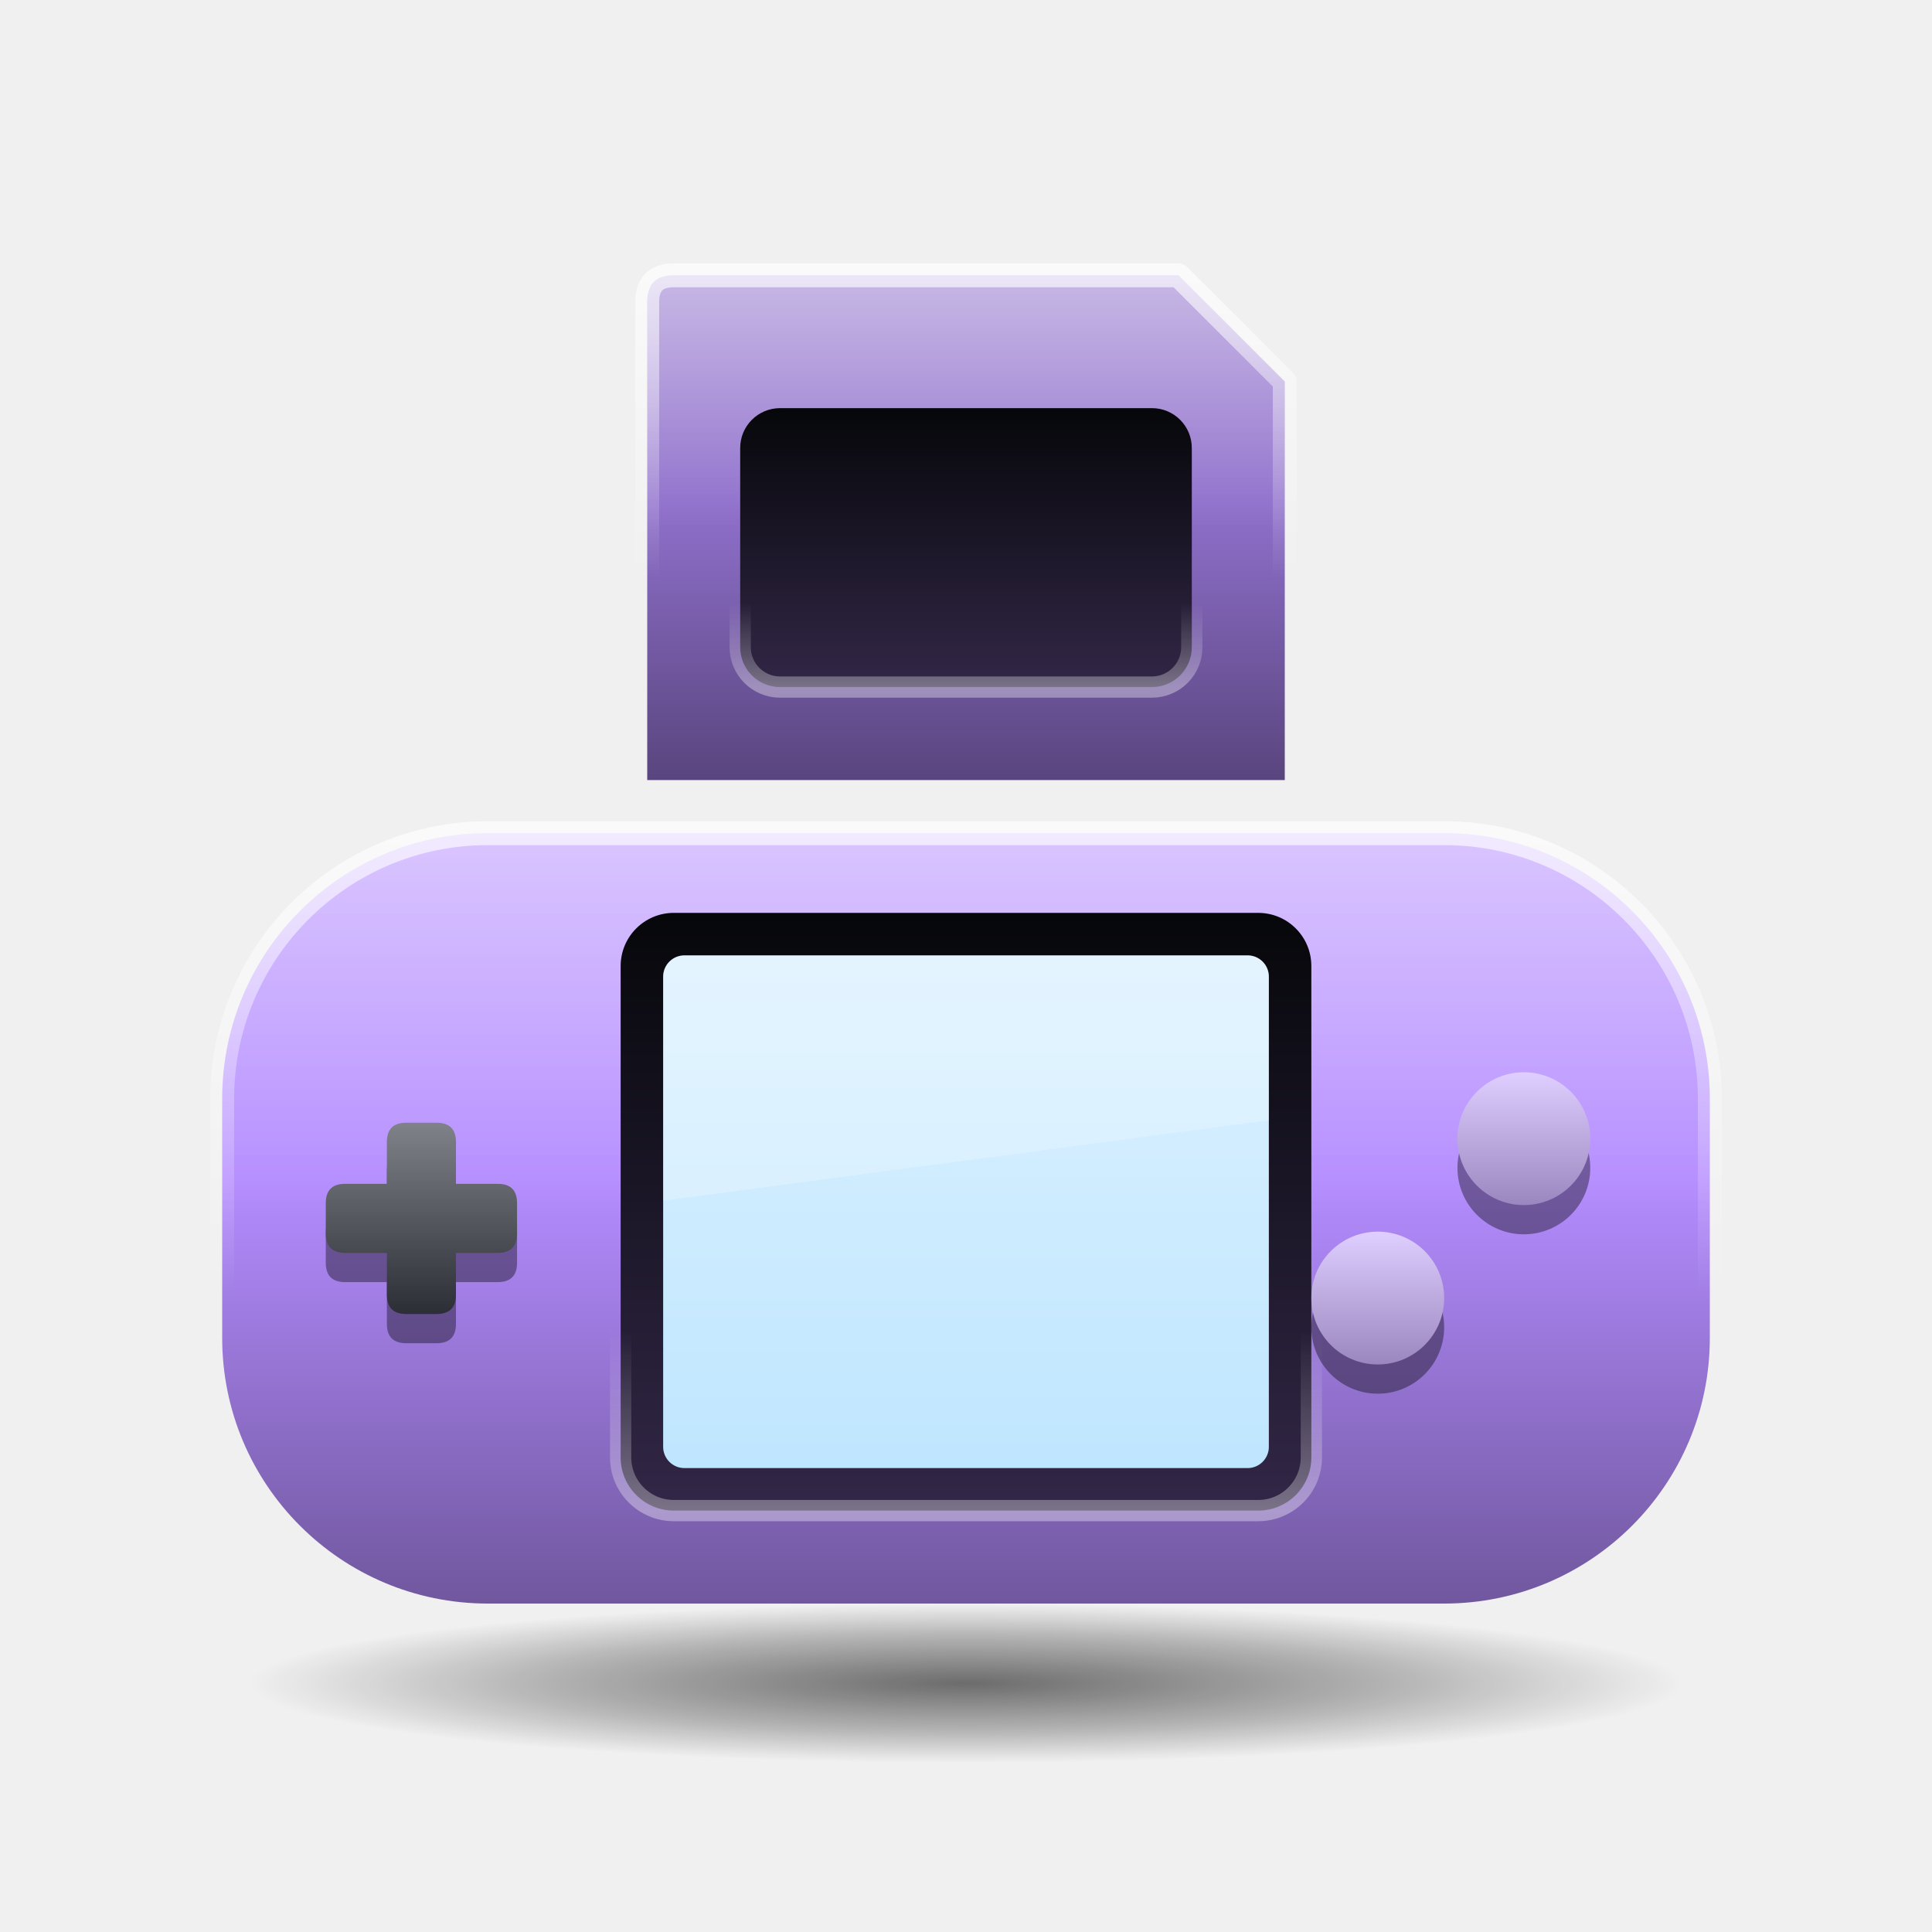
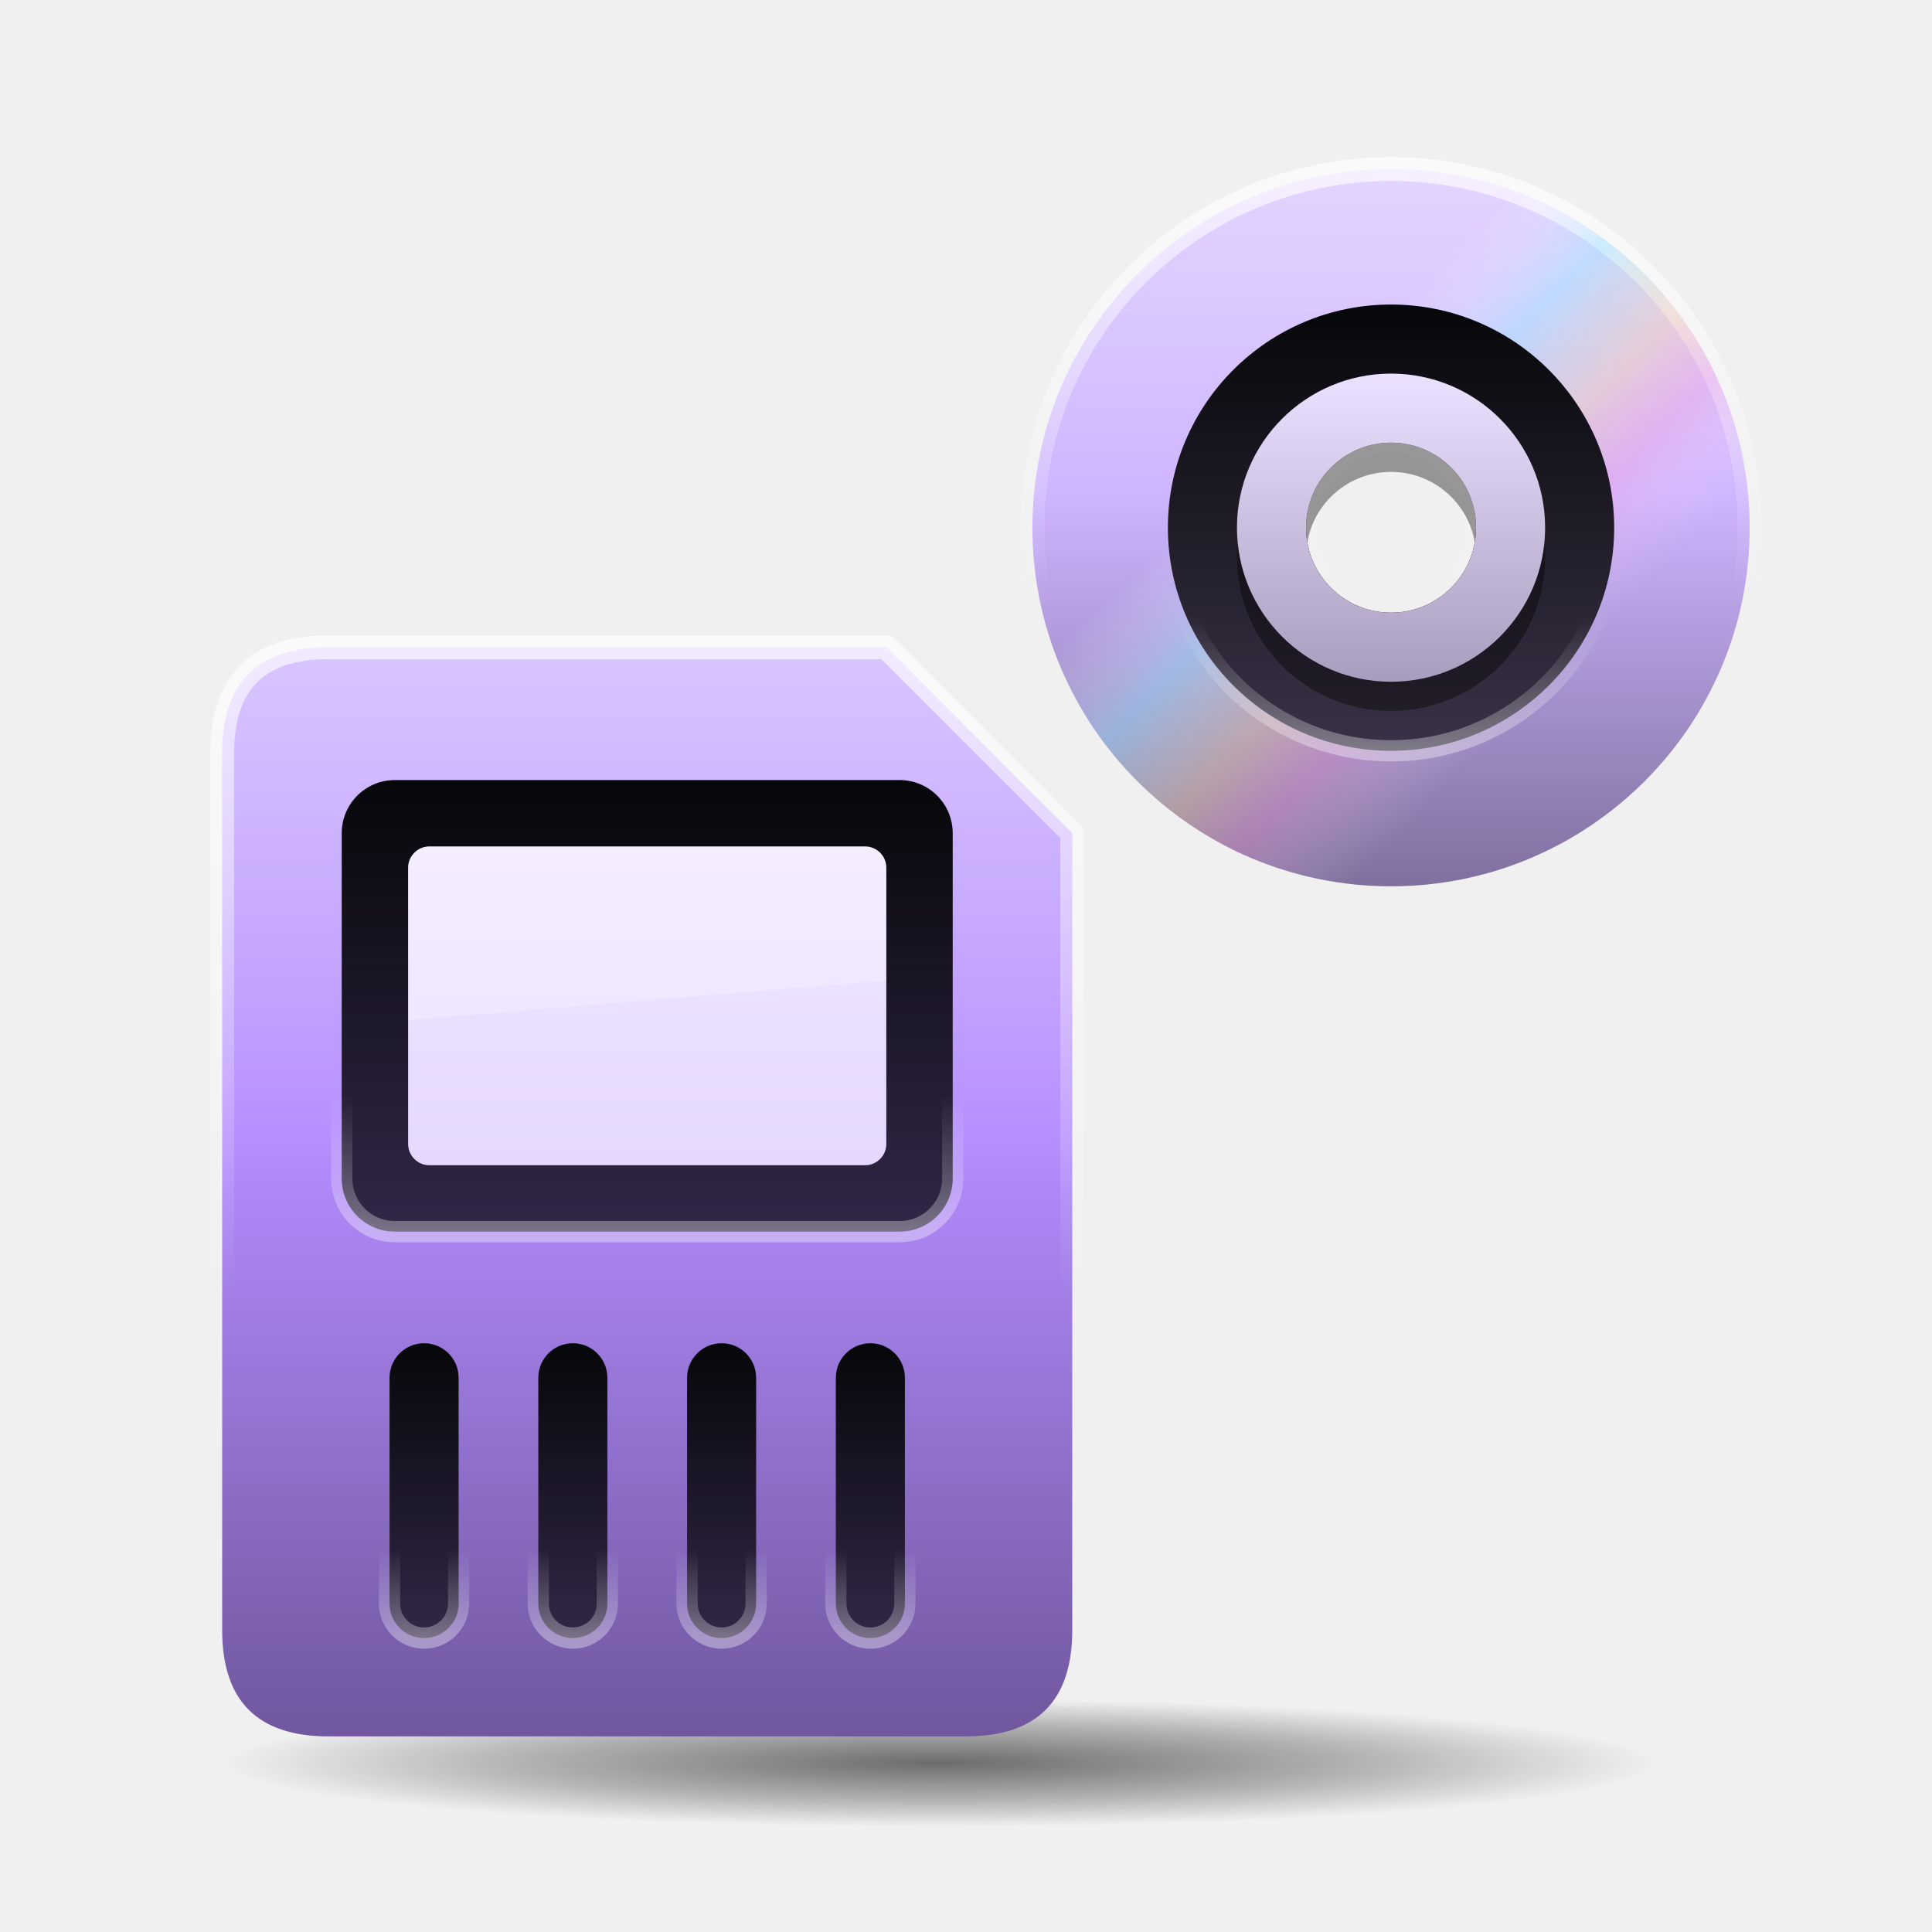
<svg xmlns="http://www.w3.org/2000/svg" width="64" height="64" viewBox="0 0 64 64">
  <defs>
-     <radialGradient id="g0" gradientUnits="userSpaceOnUse" cx="32" cy="59" r="27">
+     <radialGradient id="g0" gradientUnits="userSpaceOnUse" cx="31" cy="62" r="27">
      <stop offset="0" stop-color="#000000" stop-opacity="0.55" />
      <stop offset="0.6" stop-color="#000000" stop-opacity="0.248" />
      <stop offset="1" stop-color="#000000" stop-opacity="0" />
    </radialGradient>
-     <linearGradient id="g1" gradientUnits="userSpaceOnUse" x1="0" y1="6" x2="0" y2="25">
-       <stop offset="0" stop-color="#AF98DA" stop-opacity="1" />
-       <stop offset="0.45" stop-color="#9070CC" stop-opacity="1" />
-       <stop offset="1" stop-color="#59457E" stop-opacity="1" />
+     <linearGradient id="g1" gradientUnits="userSpaceOnUse" x1="0" y1="2" x2="0" y2="29">
+       <stop offset="0" stop-color="#DCC9FF" stop-opacity="1" />
+       <stop offset="0.45" stop-color="#CEB4FF" stop-opacity="1" />
+       <stop offset="1" stop-color="#80709E" stop-opacity="1" />
    </linearGradient>
-     <linearGradient id="g2" gradientUnits="userSpaceOnUse" x1="0" y1="6" x2="0" y2="15.5">
-       <stop offset="0" stop-color="#FFFFFF" stop-opacity="0.3" />
+     <linearGradient id="g2" gradientUnits="userSpaceOnUse" x1="0" y1="2" x2="0" y2="15.5">
+       <stop offset="0" stop-color="#FFFFFF" stop-opacity="0.2" />
      <stop offset="1" stop-color="#FFFFFF" stop-opacity="0" />
    </linearGradient>
-     <linearGradient id="g3" gradientUnits="userSpaceOnUse" x1="0" y1="6" x2="0" y2="17.4">
+     <linearGradient id="g3" gradientUnits="userSpaceOnUse" x1="0" y1="2" x2="0" y2="18.2">
      <stop offset="0" stop-color="#FFFFFF" stop-opacity="0.65" />
      <stop offset="1" stop-color="#FFFFFF" stop-opacity="0" />
    </linearGradient>
-     <linearGradient id="g4" gradientUnits="userSpaceOnUse" x1="0" y1="11" x2="0" y2="21.5">
+     <linearGradient id="g4" gradientUnits="userSpaceOnUse" x1="34.5" y1="2" x2="61.5" y2="29">
+       <stop offset="0" stop-color="#FFFFFF" stop-opacity="0" />
+       <stop offset="0.35" stop-color="#FFFFFF" stop-opacity="0" />
+       <stop offset="0.45" stop-color="#8FF3FF" stop-opacity="0.38" />
+       <stop offset="0.55" stop-color="#FFE08A" stop-opacity="0.32" />
+       <stop offset="0.62" stop-color="#FF9AD0" stop-opacity="0.28" />
+       <stop offset="0.72" stop-color="#FFFFFF" stop-opacity="0" />
+       <stop offset="1" stop-color="#FFFFFF" stop-opacity="0" />
+     </linearGradient>
+     <linearGradient id="g5" gradientUnits="userSpaceOnUse" x1="0" y1="7.1" x2="0" y2="23.9">
      <stop offset="0" stop-color="#06070A" stop-opacity="1" />
-       <stop offset="1" stop-color="#322747" stop-opacity="1" />
+       <stop offset="1" stop-color="#3A3247" stop-opacity="1" />
    </linearGradient>
-     <linearGradient id="g5" gradientUnits="userSpaceOnUse" x1="0" y1="11" x2="0" y2="21.5">
+     <linearGradient id="g6" gradientUnits="userSpaceOnUse" x1="0" y1="7.1" x2="0" y2="23.9">
      <stop offset="0" stop-color="#FFFFFF" stop-opacity="0" />
      <stop offset="0.7" stop-color="#FFFFFF" stop-opacity="0" />
      <stop offset="1" stop-color="#FFFFFF" stop-opacity="0.35" />
    </linearGradient>
-     <linearGradient id="g6" gradientUnits="userSpaceOnUse" x1="0" y1="27" x2="0" y2="56">
+     <linearGradient id="g7" gradientUnits="userSpaceOnUse" x1="0" y1="9.7" x2="0" y2="21.3">
+       <stop offset="0" stop-color="#ECE1FF" stop-opacity="1" />
+       <stop offset="1" stop-color="#A99DBF" stop-opacity="1" />
+     </linearGradient>
+     <linearGradient id="g8" gradientUnits="userSpaceOnUse" x1="0" y1="20" x2="0" y2="61">
      <stop offset="0" stop-color="#C9ACFF" stop-opacity="1" />
      <stop offset="0.45" stop-color="#B48CFF" stop-opacity="1" />
      <stop offset="1" stop-color="#70579E" stop-opacity="1" />
    </linearGradient>
-     <linearGradient id="g7" gradientUnits="userSpaceOnUse" x1="0" y1="27" x2="0" y2="41.5">
+     <linearGradient id="g9" gradientUnits="userSpaceOnUse" x1="0" y1="20" x2="0" y2="40.5">
      <stop offset="0" stop-color="#FFFFFF" stop-opacity="0.3" />
      <stop offset="1" stop-color="#FFFFFF" stop-opacity="0" />
    </linearGradient>
-     <linearGradient id="g8" gradientUnits="userSpaceOnUse" x1="0" y1="27" x2="0" y2="44.4">
+     <linearGradient id="g10" gradientUnits="userSpaceOnUse" x1="0" y1="20" x2="0" y2="44.6">
      <stop offset="0" stop-color="#FFFFFF" stop-opacity="0.65" />
      <stop offset="1" stop-color="#FFFFFF" stop-opacity="0" />
    </linearGradient>
-     <linearGradient id="g9" gradientUnits="userSpaceOnUse" x1="0" y1="30" x2="0" y2="52.5">
+     <linearGradient id="g11" gradientUnits="userSpaceOnUse" x1="0" y1="25" x2="0" y2="42">
      <stop offset="0" stop-color="#06070A" stop-opacity="1" />
      <stop offset="1" stop-color="#322747" stop-opacity="1" />
    </linearGradient>
-     <linearGradient id="g10" gradientUnits="userSpaceOnUse" x1="0" y1="30" x2="0" y2="52.5">
+     <linearGradient id="g12" gradientUnits="userSpaceOnUse" x1="0" y1="25" x2="0" y2="42">
      <stop offset="0" stop-color="#FFFFFF" stop-opacity="0" />
      <stop offset="0.7" stop-color="#FFFFFF" stop-opacity="0" />
      <stop offset="1" stop-color="#FFFFFF" stop-opacity="0.35" />
    </linearGradient>
-     <linearGradient id="g11" gradientUnits="userSpaceOnUse" x1="0" y1="31.6" x2="0" y2="50.9">
-       <stop offset="0" stop-color="#DCF1FF" stop-opacity="1" />
-       <stop offset="1" stop-color="#BFE6FF" stop-opacity="1" />
+     <linearGradient id="g13" gradientUnits="userSpaceOnUse" x1="0" y1="27.5" x2="0" y2="39.5">
+       <stop offset="0" stop-color="#F1E9FF" stop-opacity="1" />
+       <stop offset="1" stop-color="#E5D7FF" stop-opacity="1" />
    </linearGradient>
-     <clipPath id="c12">
-       <path d="M21.4,31.6H42.6A0.8,0.8 0 0 1 43.4,32.4V50.1A0.8,0.8 0 0 1 42.6,50.9H21.4A0.8,0.8 0 0 1 20.6,50.1V32.4A0.8,0.8 0 0 1 21.4,31.6Z" />
+     <clipPath id="c14">
+       <path d="M11.8,27.5H28.2A0.8,0.8 0 0 1 29,28.3V38.7A0.8,0.8 0 0 1 28.2,39.5H11.8A0.8,0.8 0 0 1 11,38.7V28.3A0.8,0.8 0 0 1 11.8,27.5Z" />
    </clipPath>
-     <linearGradient id="g13" gradientUnits="userSpaceOnUse" x1="0" y1="37.9" x2="0" y2="45.1">
-       <stop offset="0" stop-color="#7F8288" stop-opacity="1" />
-       <stop offset="1" stop-color="#2C2E36" stop-opacity="1" />
+     <linearGradient id="g15" gradientUnits="userSpaceOnUse" x1="0" y1="46.2" x2="0" y2="57.3">
+       <stop offset="0" stop-color="#06070A" stop-opacity="1" />
+       <stop offset="1" stop-color="#322747" stop-opacity="1" />
    </linearGradient>
-     <linearGradient id="g14" gradientUnits="userSpaceOnUse" x1="0" y1="36" x2="0" y2="41">
-       <stop offset="0" stop-color="#DFCEFF" stop-opacity="1" />
-       <stop offset="1" stop-color="#9A87BF" stop-opacity="1" />
+     <linearGradient id="g16" gradientUnits="userSpaceOnUse" x1="0" y1="46.2" x2="0" y2="57.3">
+       <stop offset="0" stop-color="#FFFFFF" stop-opacity="0" />
+       <stop offset="0.7" stop-color="#FFFFFF" stop-opacity="0" />
+       <stop offset="1" stop-color="#FFFFFF" stop-opacity="0.35" />
    </linearGradient>
-     <linearGradient id="g15" gradientUnits="userSpaceOnUse" x1="0" y1="42" x2="0" y2="47">
-       <stop offset="0" stop-color="#DFCEFF" stop-opacity="1" />
-       <stop offset="1" stop-color="#9A87BF" stop-opacity="1" />
+     <linearGradient id="g17" gradientUnits="userSpaceOnUse" x1="0" y1="46.2" x2="0" y2="57.3">
+       <stop offset="0" stop-color="#06070A" stop-opacity="1" />
+       <stop offset="1" stop-color="#322747" stop-opacity="1" />
+     </linearGradient>
+     <linearGradient id="g18" gradientUnits="userSpaceOnUse" x1="0" y1="46.2" x2="0" y2="57.3">
+       <stop offset="0" stop-color="#FFFFFF" stop-opacity="0" />
+       <stop offset="0.7" stop-color="#FFFFFF" stop-opacity="0" />
+       <stop offset="1" stop-color="#FFFFFF" stop-opacity="0.35" />
+     </linearGradient>
+     <linearGradient id="g19" gradientUnits="userSpaceOnUse" x1="0" y1="46.2" x2="0" y2="57.3">
+       <stop offset="0" stop-color="#06070A" stop-opacity="1" />
+       <stop offset="1" stop-color="#322747" stop-opacity="1" />
+     </linearGradient>
+     <linearGradient id="g20" gradientUnits="userSpaceOnUse" x1="0" y1="46.2" x2="0" y2="57.3">
+       <stop offset="0" stop-color="#FFFFFF" stop-opacity="0" />
+       <stop offset="0.7" stop-color="#FFFFFF" stop-opacity="0" />
+       <stop offset="1" stop-color="#FFFFFF" stop-opacity="0.35" />
+     </linearGradient>
+     <linearGradient id="g21" gradientUnits="userSpaceOnUse" x1="0" y1="46.2" x2="0" y2="57.3">
+       <stop offset="0" stop-color="#06070A" stop-opacity="1" />
+       <stop offset="1" stop-color="#322747" stop-opacity="1" />
+     </linearGradient>
+     <linearGradient id="g22" gradientUnits="userSpaceOnUse" x1="0" y1="46.2" x2="0" y2="57.3">
+       <stop offset="0" stop-color="#FFFFFF" stop-opacity="0" />
+       <stop offset="0.7" stop-color="#FFFFFF" stop-opacity="0" />
+       <stop offset="1" stop-color="#FFFFFF" stop-opacity="0.35" />
    </linearGradient>
  </defs>
  <g transform="translate(32 32) scale(0.88 0.88) translate(-32 -32)">
-     <g transform="translate(32 59) scale(1 0.111) translate(-32 -59)">
-       <path d="M5,59A27,27 0 1 1 59,59A27,27 0 1 1 5,59Z" fill="url(#g0)" />
+     <g transform="translate(31 62) scale(1 0.089) translate(-31 -62)">
+       <path d="M4,62A27,27 0 1 1 58,62A27,27 0 1 1 4,62Z" fill="url(#g0)" />
    </g>
-     <path d="M21,6 H40 L44,10 V25 H20 V7 Q20,6 21,6 Z" fill="url(#g1)" />
-     <path d="M21,6 H40 L44,10 V25 H20 V7 Q20,6 21,6 Z" fill="url(#g2)" />
-     <path d="M21,6 H40 L44,10 V25 H20 V7 Q20,6 21,6 Z" fill="none" stroke="url(#g3)" stroke-width="0.9" stroke-linecap="round" stroke-linejoin="round" />
-     <path d="M25,11H39A1.5,1.5 0 0 1 40.5,12.5V20A1.5,1.5 0 0 1 39,21.5H25A1.5,1.5 0 0 1 23.5,20V12.5A1.5,1.5 0 0 1 25,11Z" fill="url(#g4)" />
-     <path d="M25,11H39A1.5,1.5 0 0 1 40.5,12.5V20A1.5,1.5 0 0 1 39,21.5H25A1.5,1.5 0 0 1 23.5,20V12.5A1.5,1.5 0 0 1 25,11Z" fill="none" stroke="url(#g5)" stroke-width="0.8" stroke-linecap="round" stroke-linejoin="round" />
-     <path d="M14,27H50A10,10 0 0 1 60,37V46A10,10 0 0 1 50,56H14A10,10 0 0 1 4,46V37A10,10 0 0 1 14,27Z" fill="url(#g6)" />
-     <path d="M14,27H50A10,10 0 0 1 60,37V46A10,10 0 0 1 50,56H14A10,10 0 0 1 4,46V37A10,10 0 0 1 14,27Z" fill="url(#g7)" />
-     <path d="M14,27H50A10,10 0 0 1 60,37V46A10,10 0 0 1 50,56H14A10,10 0 0 1 4,46V37A10,10 0 0 1 14,27Z" fill="none" stroke="url(#g8)" stroke-width="0.9" stroke-linecap="round" stroke-linejoin="round" />
-     <path d="M21,30H43A2,2 0 0 1 45,32V50.5A2,2 0 0 1 43,52.5H21A2,2 0 0 1 19,50.5V32A2,2 0 0 1 21,30Z" fill="url(#g9)" />
-     <path d="M21,30H43A2,2 0 0 1 45,32V50.5A2,2 0 0 1 43,52.5H21A2,2 0 0 1 19,50.5V32A2,2 0 0 1 21,30Z" fill="none" stroke="url(#g10)" stroke-width="0.8" stroke-linecap="round" stroke-linejoin="round" />
-     <path d="M21.4,31.6H42.6A0.8,0.8 0 0 1 43.4,32.4V50.1A0.8,0.8 0 0 1 42.6,50.9H21.4A0.8,0.8 0 0 1 20.6,50.1V32.4A0.8,0.8 0 0 1 21.4,31.6Z" fill="url(#g11)" />
+     <path d="M34.5,15.5A13.5,13.5 0 1 1 61.5,15.5A13.5,13.5 0 1 1 34.5,15.5ZM44.8,15.5A3.2,3.2 0 1 0 51.2,15.5A3.2,3.2 0 1 0 44.8,15.5Z" fill="url(#g1)" />
+     <path d="M34.5,15.5A13.5,13.5 0 1 1 61.5,15.5A13.5,13.5 0 1 1 34.5,15.5ZM44.8,15.5A3.2,3.2 0 1 0 51.2,15.5A3.2,3.2 0 1 0 44.8,15.5Z" fill="url(#g2)" />
+     <path d="M34.5,15.5A13.5,13.5 0 1 1 61.5,15.5A13.5,13.5 0 1 1 34.5,15.5ZM44.8,15.5A3.2,3.2 0 1 0 51.2,15.5A3.2,3.2 0 1 0 44.8,15.5Z" fill="none" stroke="url(#g3)" stroke-width="0.9" stroke-linecap="round" stroke-linejoin="round" />
+     <path d="M34.5,15.5A13.5,13.5 0 1 1 61.5,15.5A13.5,13.5 0 1 1 34.5,15.5ZM44.8,15.5A3.2,3.2 0 1 0 51.2,15.5A3.2,3.2 0 1 0 44.8,15.5Z" fill="url(#g4)" />
+     <path d="M39.6,15.5A8.4,8.4 0 1 1 56.4,15.5A8.4,8.4 0 1 1 39.6,15.5ZM44.8,15.5A3.2,3.2 0 1 0 51.2,15.5A3.2,3.2 0 1 0 44.8,15.5Z" fill="url(#g5)" />
+     <path d="M39.6,15.5A8.4,8.4 0 1 1 56.4,15.5A8.4,8.4 0 1 1 39.6,15.5ZM44.8,15.5A3.2,3.2 0 1 0 51.2,15.5A3.2,3.2 0 1 0 44.8,15.5Z" fill="none" stroke="url(#g6)" stroke-width="0.8" stroke-linecap="round" stroke-linejoin="round" />
+     <path d="M42.2,16.6A5.8,5.8 0 1 1 53.8,16.6A5.8,5.8 0 1 1 42.2,16.6ZM44.8,16.6A3.2,3.2 0 1 0 51.2,16.6A3.2,3.2 0 1 0 44.8,16.6Z" fill="#000000" fill-opacity="0.38" />
+     <path d="M42.2,15.5A5.8,5.8 0 1 1 53.8,15.5A5.8,5.8 0 1 1 42.2,15.5ZM44.8,15.5A3.2,3.2 0 1 0 51.2,15.5A3.2,3.2 0 1 0 44.8,15.5Z" fill="url(#g7)" />
+     <path d="M8,20 H29 L36,27 V57 Q36,61 32,61 H8 Q4,61 4,57 V24 Q4,20 8,20 Z" fill="url(#g8)" />
+     <path d="M8,20 H29 L36,27 V57 Q36,61 32,61 H8 Q4,61 4,57 V24 Q4,20 8,20 Z" fill="url(#g9)" />
+     <path d="M8,20 H29 L36,27 V57 Q36,61 32,61 H8 Q4,61 4,57 V24 Q4,20 8,20 Z" fill="none" stroke="url(#g10)" stroke-width="0.9" stroke-linecap="round" stroke-linejoin="round" />
+     <path d="M10.5,25H29.5A2,2 0 0 1 31.5,27V40A2,2 0 0 1 29.5,42H10.5A2,2 0 0 1 8.5,40V27A2,2 0 0 1 10.5,25Z" fill="url(#g11)" />
+     <path d="M10.5,25H29.5A2,2 0 0 1 31.5,27V40A2,2 0 0 1 29.5,42H10.5A2,2 0 0 1 8.5,40V27A2,2 0 0 1 10.5,25Z" fill="none" stroke="url(#g12)" stroke-width="0.8" stroke-linecap="round" stroke-linejoin="round" />
+     <path d="M11.8,27.5H28.2A0.8,0.8 0 0 1 29,28.3V38.7A0.8,0.8 0 0 1 28.2,39.5H11.8A0.8,0.8 0 0 1 11,38.7V28.3A0.8,0.8 0 0 1 11.8,27.5Z" fill="url(#g13)" />
    <g transform="translate(0 0) translate(0 0)">
-       <g clip-path="url(#c12)">
-         <path d="M0,31.6 H64 V35.074 L0,43.566 Z" fill="#FFFFFF" fill-opacity="0.22" />
+       <g clip-path="url(#c14)">
+         <path d="M0,27.5 H64 V29.66 L0,34.94 Z" fill="#FFFFFF" fill-opacity="0.22" />
      </g>
    </g>
-     <path d="M10.2,39.728Q10.2,39 10.928,39L12.072,39Q12.8,39 12.8,39.728L12.8,41.3L14.372,41.3Q15.1,41.3 15.1,42.028L15.1,43.172Q15.1,43.9 14.372,43.9L12.8,43.9L12.8,45.472Q12.8,46.2 12.072,46.2L10.928,46.2Q10.2,46.2 10.2,45.472L10.2,43.9L8.628,43.9Q7.9,43.9 7.9,43.172L7.9,42.028Q7.9,41.3 8.628,41.3L10.2,41.3Z" fill="#000000" fill-opacity="0.38" />
-     <path d="M10.2,38.628 Q10.2,37.9 10.928,37.9 H12.072 Q12.8,37.9 12.8,38.628 V40.2 H14.372 Q15.1,40.2 15.1,40.928 V42.072 Q15.1,42.8 14.372,42.8 H12.8 V44.372 Q12.8,45.1 12.072,45.1 H10.928 Q10.2,45.1 10.2,44.372 V42.8 H8.628 Q7.9,42.8 7.9,42.072 V40.928 Q7.9,40.2 8.628,40.2 H10.2 Z" fill="url(#g13)" />
-     <path d="M50.5,39.6A2.5,2.5 0 1 1 55.5,39.6A2.5,2.5 0 1 1 50.5,39.6Z" fill="#000000" fill-opacity="0.38" />
-     <path d="M50.5,38.5A2.5,2.5 0 1 1 55.5,38.5A2.5,2.5 0 1 1 50.5,38.5Z" fill="url(#g14)" />
-     <path d="M45,45.6A2.5,2.5 0 1 1 50,45.6A2.5,2.5 0 1 1 45,45.6Z" fill="#000000" fill-opacity="0.38" />
-     <path d="M45,44.5A2.5,2.5 0 1 1 50,44.5A2.5,2.5 0 1 1 45,44.5Z" fill="url(#g15)" />
+     <path d="M10.3,47.5 L10.3,56 A1.3,1.3 0 0 0 12.9,56 L12.9,47.5 A1.3,1.3 0 0 0 10.3,47.5 Z" fill="url(#g15)" />
+     <path d="M10.3,47.5 L10.3,56 A1.3,1.3 0 0 0 12.9,56 L12.9,47.5 A1.3,1.3 0 0 0 10.3,47.5 Z" fill="none" stroke="url(#g16)" stroke-width="0.8" stroke-linecap="round" stroke-linejoin="round" />
+     <path d="M15.9,47.5 L15.9,56 A1.3,1.3 0 0 0 18.5,56 L18.5,47.5 A1.3,1.3 0 0 0 15.9,47.5 Z" fill="url(#g17)" />
+     <path d="M15.9,47.5 L15.9,56 A1.3,1.3 0 0 0 18.5,56 L18.5,47.5 A1.3,1.3 0 0 0 15.9,47.5 Z" fill="none" stroke="url(#g18)" stroke-width="0.8" stroke-linecap="round" stroke-linejoin="round" />
+     <path d="M21.5,47.5 L21.5,56 A1.3,1.3 0 0 0 24.1,56 L24.1,47.5 A1.3,1.3 0 0 0 21.5,47.5 Z" fill="url(#g19)" />
+     <path d="M21.5,47.5 L21.5,56 A1.3,1.3 0 0 0 24.1,56 L24.1,47.5 A1.3,1.3 0 0 0 21.5,47.5 Z" fill="none" stroke="url(#g20)" stroke-width="0.8" stroke-linecap="round" stroke-linejoin="round" />
+     <path d="M27.1,47.5 L27.1,56 A1.3,1.3 0 0 0 29.7,56 L29.7,47.5 A1.3,1.3 0 0 0 27.1,47.5 Z" fill="url(#g21)" />
+     <path d="M27.1,47.5 L27.1,56 A1.3,1.3 0 0 0 29.7,56 L29.7,47.5 A1.3,1.3 0 0 0 27.1,47.5 Z" fill="none" stroke="url(#g22)" stroke-width="0.8" stroke-linecap="round" stroke-linejoin="round" />
  </g>
</svg>
